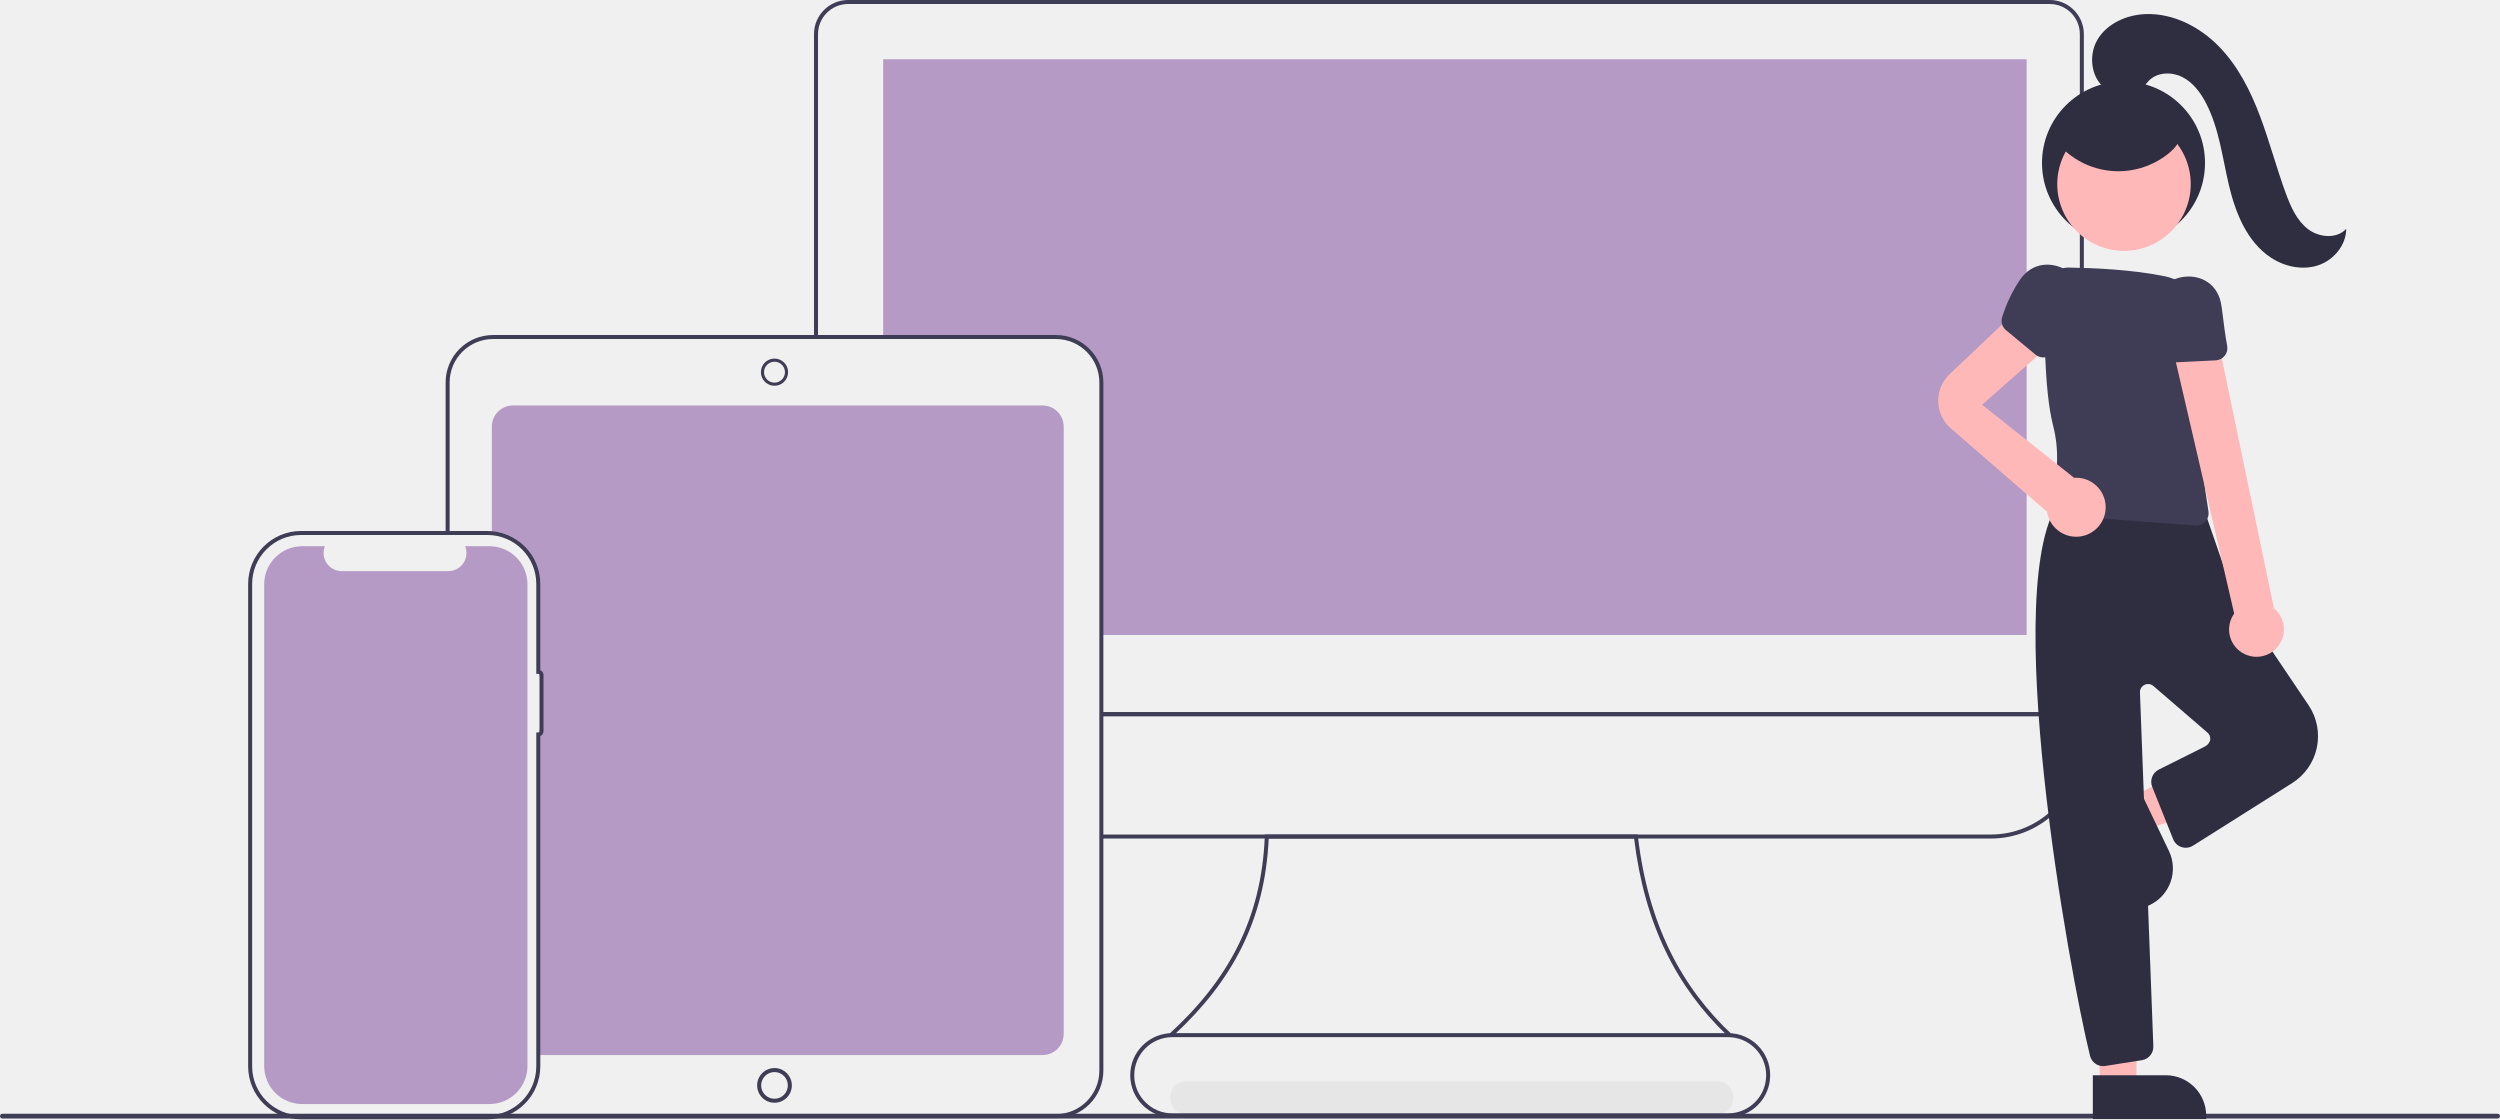
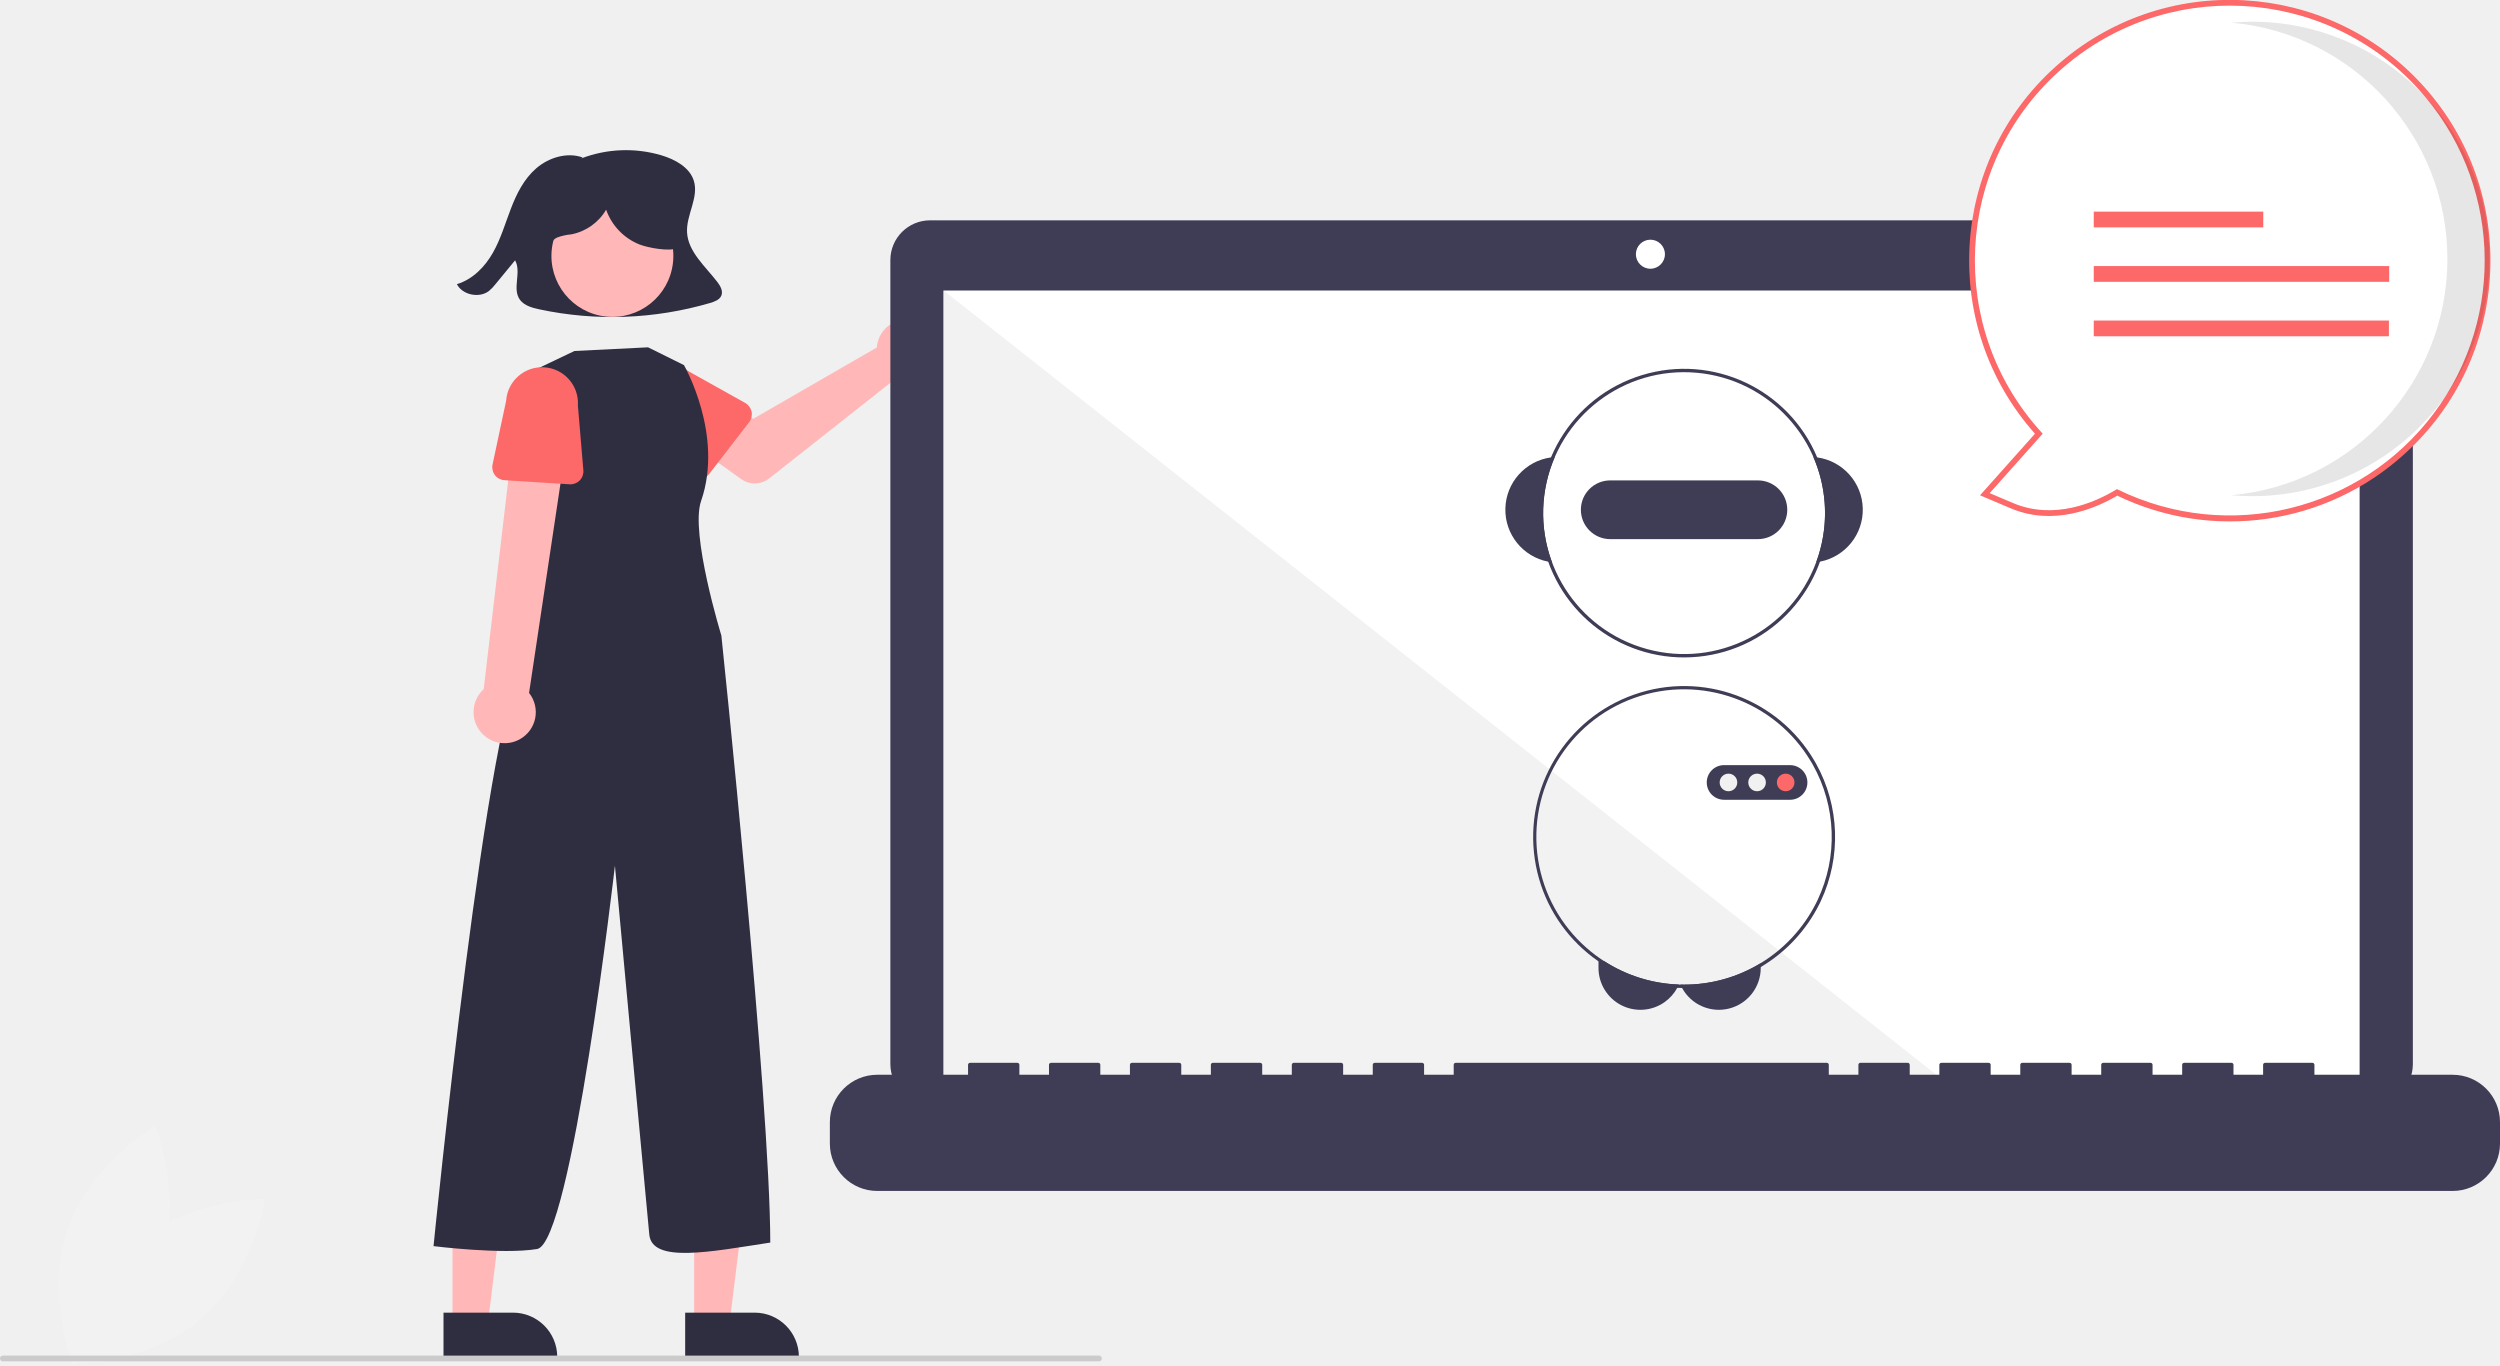
- <svg xmlns="http://www.w3.org/2000/svg" id="b849a2f0-74e0-42be-b224-12e88fa50e48" data-name="Layer 1" width="920.109" height="411.952" viewBox="0 0 920.109 411.952">
-   <path d="M576.472,654.024H772.063c7.721,0,7.734-12,0-12H576.472c-7.721,0-7.734,12,0,12Z" transform="translate(-139.9456 -244.0239)" fill="#e6e6e6" />
-   <path d="M523.665,393.255H328.732a7.777,7.777,0,0,0-7.767,7.767v38.725C330.688,439.976,337,448,338.529,457.741v35.107h.738a.444.444,0,0,1,.443.443v18.681a.444.444,0,0,1-.443.443h-.738V625.323c0,2.481-.025,7.007-.025,7.007H523.665a7.777,7.777,0,0,0,7.767-7.767V401.022A7.777,7.777,0,0,0,523.665,393.255Z" transform="translate(-139.9456 -244.0239)" fill="#b59ac5" />
-   <path d="M885.845,265.834V477.735H544.914V384.439a15.993,15.993,0,0,0-15.978-15.977H464.998V265.834Z" transform="translate(-139.9456 -244.0239)" fill="#b59ac5" />
-   <path d="M906.895,507.607H545.295v-1.477H905.418V256.576a11.088,11.088,0,0,0-11.075-11.075H452.084a11.088,11.088,0,0,0-11.075,11.075V367.505h-1.477V256.576a12.566,12.566,0,0,1,12.552-12.552h442.259A12.566,12.566,0,0,1,906.895,256.576Z" transform="translate(-139.9456 -244.0239)" fill="#3f3d56" />
-   <path d="M872.632,552.645H545.295v-1.477H872.632A32.823,32.823,0,0,0,905.418,518.383V507.607H545.295v-1.477H906.895V518.383A34.301,34.301,0,0,1,872.632,552.645Z" transform="translate(-139.9456 -244.0239)" fill="#3f3d56" />
-   <path d="M775.485,625.002c-18.248-17.522-30.252-40.384-34.111-72.356H606.885c-1.368,29.912-13.296,52.345-34.813,72.278l-2.273.079c22.199-20.118,34.427-42.716,35.641-73.125l.028-.709h137.219l.076.653c3.79,32.514,16.045,55.523,34.743,73.062Z" transform="translate(-139.9456 -244.0239)" fill="#3f3d56" />
-   <path d="M528.58,655.548H321.407v-1.477H528.58a15.995,15.995,0,0,0,15.977-15.977V384.778A15.995,15.995,0,0,0,528.58,368.801H321.407a15.995,15.995,0,0,0-15.977,15.977v54.667H303.953V384.778a17.473,17.473,0,0,1,17.453-17.453H528.58a17.473,17.473,0,0,1,17.453,17.453V638.095A17.473,17.473,0,0,1,528.58,655.548Z" transform="translate(-139.9456 -244.0239)" fill="#3f3d56" />
-   <path d="M424.993,386.007A5.007,5.007,0,1,1,430,381,5.012,5.012,0,0,1,424.993,386.007Zm0-8.856a3.849,3.849,0,1,0,3.849,3.849A3.854,3.854,0,0,0,424.993,377.151Z" transform="translate(-139.9456 -244.0239)" fill="#3f3d56" />
-   <path d="M424.993,649.888a6.388,6.388,0,1,1,6.388-6.389A6.396,6.396,0,0,1,424.993,649.888Zm0-11.3a4.912,4.912,0,1,0,4.912,4.912A4.917,4.917,0,0,0,424.993,638.588Z" transform="translate(-139.9456 -244.0239)" fill="#3f3d56" />
-   <path d="M319.326,655.976h-68.58A19.495,19.495,0,0,1,231.273,636.503V458.919a19.495,19.495,0,0,1,19.473-19.473h68.58a19.495,19.495,0,0,1,19.473,19.473v31.779a1.923,1.923,0,0,1,1.182,1.772l-0,20.678a1.923,1.923,0,0,1-1.182,1.772V636.503A19.495,19.495,0,0,1,319.326,655.976ZM250.746,440.922a18.017,18.017,0,0,0-17.997,17.996V636.503a18.017,18.017,0,0,0,17.997,17.997h68.58A18.017,18.017,0,0,0,337.323,636.503V513.592h.738a.444.444,0,0,0,.443-.443l0-20.678a.444.444,0,0,0-.443-.443h-.738V458.919a18.017,18.017,0,0,0-17.996-17.996Z" transform="translate(-139.9456 -244.0239)" fill="#3f3d56" />
-   <path d="M320.082,445.058h-8.952a6.647,6.647,0,0,1-6.154,9.158H265.687a6.647,6.647,0,0,1-6.154-9.158h-8.361a13.991,13.991,0,0,0-13.991,13.991V636.373a13.991,13.991,0,0,0,13.991,13.991h68.91a13.991,13.991,0,0,0,13.991-13.991h0V459.049A13.991,13.991,0,0,0,320.082,445.058Z" transform="translate(-139.9456 -244.0239)" fill="#b59ac5" />
-   <path d="M1059.175,655.687H140.825a.879.879,0,1,1,0-1.758h918.351a.879.879,0,1,1,0,1.758Z" transform="translate(-139.9456 -244.0239)" fill="#3f3d56" />
-   <path d="M775.941,655.273H571.424a15.505,15.505,0,1,1,0-31.01H775.941a15.505,15.505,0,0,1,0,31.01ZM571.424,625.74a14.028,14.028,0,0,0,0,28.056H775.941a14.028,14.028,0,0,0,0-28.056Z" transform="translate(-139.9456 -244.0239)" fill="#3f3d56" />
-   <polygon points="784.495 293.196 790.223 305.172 839.14 288.778 830.686 271.103 784.495 293.196" fill="#ffb8b8" />
-   <path d="M907.504,547.254h41.721a0,0,0,0,1,0,0v16.119a0,0,0,0,1,0,0H922.391a14.887,14.887,0,0,1-14.887-14.887v-1.233A0,0,0,0,1,907.504,547.254Z" transform="translate(688.0305 1388.396) rotate(-115.5616)" fill="#2f2e41" />
-   <polygon points="772.964 400.141 786.231 399.693 786.789 348.049 771.237 348.967 772.964 400.141" fill="#ffb8b8" />
-   <path d="M910.199,639.762h41.721a0,0,0,0,1,0,0v16.119a0,0,0,0,1,0,0H925.085a14.887,14.887,0,0,1-14.887-14.887v-1.233A0,0,0,0,1,910.199,639.762Z" transform="translate(1722.172 1051.619) rotate(180)" fill="#2f2e41" />
-   <path d="M914.001,636.407a4.974,4.974,0,0,1-4.83-3.786c-7.268-29.201-34.311-176.333-10.397-205.23l.208-.252.316-.08c1.679-.425,33.325-10.223,51.894,5.071l.217.179,10.334,29.915,27.859,41.355a20.403,20.403,0,0,1-6.033,28.654l-36.582,23.085a5.009,5.009,0,0,1-5.753-.405,5.061,5.061,0,0,1-1.5-2.092l-7.688-19.22a5.03,5.03,0,0,1,2.406-6.329l17.139-8.57a3.674,3.674,0,0,0,1.83-2.504,2.959,2.959,0,0,0-1.029-2.543l-19.896-17.151a3,3,0,0,0-4.957,2.385l4.932,130.203a5.002,5.002,0,0,1-4.217,5.128L914.8,636.343A5.049,5.049,0,0,1,914.001,636.407Z" transform="translate(-139.9456 -244.0239)" fill="#2f2e41" />
-   <path d="M948.322,437.437q-.169,0-.34-.013l-49.616-3.675a4.493,4.493,0,0,1-3.914-5.97A47.092,47.092,0,0,0,895.528,400.46c-3.232-12.742-3.308-36.433-3.066-49.421a8.753,8.753,0,0,1,8.281-8.522l0-.018,1,.012c8.083.113,22.916.69,35.053,3.215a18.389,18.389,0,0,1,14.659,17.7c.275,12.058.315,28.379-1.053,37.657-1.154,7.827.978,22.858,2.352,31.122a4.498,4.498,0,0,1-4.433,5.231Z" transform="translate(-139.9456 -244.0239)" fill="#3f3d56" />
-   <path d="M966.035,484.734a10.025,10.025,0,0,1-3.811-14.892L939.308,371.024H956.633l20.224,96.871a10.079,10.079,0,0,1-10.823,16.84Z" transform="translate(-139.9456 -244.0239)" fill="#ffb8b8" />
-   <path d="M857.504,381.729l27.435-25.952,10.336,14.47L869.436,392.985,903.323,419.896c.245-.017.489-.037.738-.037a10.853,10.853,0,1,1-10.746,12.296l-.107.107-35.269-30.567A13.471,13.471,0,0,1,857.504,381.729Z" transform="translate(-139.9456 -244.0239)" fill="#ffb8b8" />
-   <path d="M941.134,377.356a4.47,4.47,0,0,1-4.052-2.554,52.813,52.813,0,0,1-4.468-14.57c-1.19-8.244,4.542-13.148,10.372-14.217,5.671-1.04,12.578,1.454,14.343,9.383a20.451,20.451,0,0,1,.342,2.032c.707,6.011,1.372,10.686,1.977,13.896a4.495,4.495,0,0,1-4.198,5.32l-14.086.704Q941.248,377.356,941.134,377.356Z" transform="translate(-139.9456 -244.0239)" fill="#3f3d56" />
-   <circle cx="781.544" cy="59.981" r="30" fill="#2f2e41" />
-   <circle cx="781.725" cy="67.769" r="24.561" fill="#ffb8b8" />
-   <path d="M878.078,365.403a4.47,4.47,0,0,1-1.262-4.621,52.813,52.813,0,0,1,6.551-13.76c4.693-6.882,12.232-6.624,17.252-3.473,4.883,3.065,8.29,9.57,4.235,16.608a20.453,20.453,0,0,1-1.121,1.729c-3.54,4.909-6.208,8.805-7.931,11.58a4.495,4.495,0,0,1-6.69,1.086l-10.86-8.998Q878.162,365.48,878.078,365.403Z" transform="translate(-139.9456 -244.0239)" fill="#3f3d56" />
-   <path d="M915.662,277.213c-6.037-3.602-7.344-12.572-3.747-18.612s10.865-9.191,17.891-9.398c10.037-.297,19.73,4.701,26.756,11.875s11.662,16.357,15.194,25.757,6.068,19.148,9.55,28.567c1.786,4.833,3.986,9.796,8.073,12.934s10.583,3.705,14.076-.083c-.013,6.061-4.66,11.571-10.423,13.447s-12.283.459-17.335-2.889c-8.765-5.808-12.997-16.411-15.416-26.644s-3.61-20.955-8.474-30.278c-2.015-3.863-4.776-7.532-8.661-9.503s-9.061-1.841-12.187,1.194c-1.448,1.406-2.385,3.323-4.028,4.495a8.047,8.047,0,0,1-7.036.733,23.801,23.801,0,0,1-6.362-3.59" transform="translate(-139.9456 -244.0239)" fill="#2f2e41" />
-   <path d="M896.02,295.198a29.383,29.383,0,0,0,42.121,5.258c2.385-1.94,4.6-4.614,4.45-7.685-.153-3.145-2.724-5.616-5.349-7.355a34.484,34.484,0,0,0-23.404-5.378c-4.675.628-9.364,2.332-12.675,5.692s-4.96,8.586-3.253,12.983" transform="translate(-139.9456 -244.0239)" fill="#2f2e41" />
+ <svg xmlns="http://www.w3.org/2000/svg" id="b6aa0626-c548-43ac-b721-fcff4f949bc4" data-name="Layer 1" width="868.98" height="474.67" viewBox="0 0 868.98 474.67">
+   <path d="M212.969,644.948c-18.517,15.79-22.361,41.687-22.361,41.687s26.179.297,44.697-15.493,22.361-41.687,22.361-41.687S231.486,629.158,212.969,644.948Z" transform="translate(-165.5099 -212.6649)" fill="#f2f2f2" />
+   <path d="M221.526,651.23c-7.888,23.022-30.565,36.105-30.565,36.105s-9.889-24.242-2.001-47.263,30.565-36.105,30.565-36.105S229.413,628.208,221.526,651.23Z" transform="translate(-165.5099 -212.6649)" fill="#f2f2f2" />
+   <path d="M414.811,310.625c-4.19-5.429-10.111-10.452-10.486-17.152-.344-6.144,4.238-12.245,2.306-18.123-1.486-4.52-6.387-7.247-11.177-8.691a43.439,43.439,0,0,0-27.916,1.075l.485-.342c-5.452-1.942-11.825.063-16.115,3.776-4.29,3.713-6.839,8.861-8.817,14.019-1.979,5.158-3.511,10.505-6.26,15.341-2.749,4.836-6.958,9.234-12.51,10.905,1.859,3.708,7.67,4.98,11.078,2.425a14.014,14.014,0,0,0,2.331-2.41q3.409-4.146,6.819-8.292c2.339,4.16-1.155,9.901,1.72,13.752,1.482,1.986,4.19,2.74,6.705,3.281a121.277,121.277,0,0,0,59.331-2.201c1.55-.457,3.261-1.086,3.904-2.489C416.951,313.879,415.912,312.053,414.811,310.625Z" transform="translate(-165.5099 -212.6649)" fill="#2f2e41" />
+   <path d="M470.538,331.812a10.527,10.527,0,0,0-.239,1.64l-42.957,24.782L416.9,352.223,405.769,366.796,423.219,379.233a8,8,0,0,0,9.598-.234l44.297-34.946a10.497,10.497,0,1,0-6.576-12.241Z" transform="translate(-165.5099 -212.6649)" fill="#ffb7b7" />
+   <path d="M425.905,359.408l-13.884,17.994a4.5,4.5,0,0,1-6.804.373l-15.717-16.321A12.497,12.497,0,0,1,404.827,341.709l19.713,11.023a4.5,4.5,0,0,1,1.365,6.676Z" transform="translate(-165.5099 -212.6649)" fill="#fd6868" />
+   <polygon points="241.288 460.267 253.548 460.266 259.38 412.978 241.286 412.979 241.288 460.267" fill="#ffb7b7" />
+   <path d="M403.67,668.929l24.144-.001h.001a15.387,15.387,0,0,1,15.386,15.386v.5l-39.531.001Z" transform="translate(-165.5099 -212.6649)" fill="#2f2e41" />
+   <polygon points="157.288 460.267 169.548 460.266 175.38 412.978 157.286 412.979 157.288 460.267" fill="#ffb7b7" />
+   <path d="M319.67,668.929l24.144-.001h.001a15.387,15.387,0,0,1,15.386,15.386v.5l-39.531.001Z" transform="translate(-165.5099 -212.6649)" fill="#2f2e41" />
+   <circle cx="378.374" cy="301.628" r="21.188" transform="translate(-128.2503 432.1653) rotate(-83.7356)" fill="#ffb7b7" />
+   <path d="M390.771,333.391l12.482,6.184s13.947,24.237,5.947,47.237c-3.884,11.167,7.053,46.763,7.053,46.763s16.947,161.237,17,211c-21.053,3.237-41.053,7.237-42.053-2.763s-11.947-128.237-11.947-128.237-15.053,131.237-27.053,133.237-36-1-36-1,19.053-192.237,32.053-204.237l2-10-.053-89.763,14.978-7.148Z" transform="translate(-165.5099 -212.6649)" fill="#2f2e41" />
+   <path d="M346.118,469.662a10.743,10.743,0,0,0,3.291-16.14l14.517-96.762-18.966-.91-11.316,96.361a10.801,10.801,0,0,0,12.474,17.451Z" transform="translate(-165.5099 -212.6649)" fill="#ffb7b7" />
+   <path d="M363.514,381.004l-22.682-1.432a4.5,4.5,0,0,1-4.118-5.429l4.726-22.16a12.497,12.497,0,0,1,24.94,1.648l1.901,22.505a4.5,4.5,0,0,1-4.768,4.868Z" transform="translate(-165.5099 -212.6649)" fill="#fd6868" />
+   <path d="M990.396,289.249H488.802a13.806,13.806,0,0,0-13.806,13.806V582.534a13.806,13.806,0,0,0,13.806,13.806H990.396a13.806,13.806,0,0,0,13.806-13.806V303.055a13.806,13.806,0,0,0-13.806-13.806Z" transform="translate(-165.5099 -212.6649)" fill="#3f3d56" />
+   <rect x="327.996" y="100.983" width="492.186" height="277.644" fill="#fff" />
+   <circle cx="573.668" cy="88.363" r="5.048" fill="#fff" />
+   <polygon points="679.425 378.627 327.996 378.627 327.996 100.983 679.425 378.627" fill="#f2f2f2" style="isolation:isolate" />
+   <path d="M1018.021,586.244H969.987v-3.461a.686.686,0,0,0-.686-.686h-16.469a.686.686,0,0,0-.686.686v3.461H941.853v-3.461a.686.686,0,0,0-.686-.686H924.698a.686.686,0,0,0-.686.686h0v3.461h-10.293v-3.461a.686.686,0,0,0-.686-.686H896.563a.686.686,0,0,0-.686.686h0v3.461h-10.293v-3.461a.686.686,0,0,0-.686-.686H868.429a.686.686,0,0,0-.686.686v3.461h-10.293v-3.461a.686.686,0,0,0-.686-.686H840.295a.686.686,0,0,0-.686.686h0v3.461H829.316v-3.461a.686.686,0,0,0-.686-.686H812.16a.686.686,0,0,0-.686.686h0v3.461h-10.293v-3.461a.686.686,0,0,0-.686-.686H671.489a.686.686,0,0,0-.686.686h0v3.461H660.51v-3.461a.686.686,0,0,0-.686-.686H643.355a.686.686,0,0,0-.686.686h0v3.461H632.375v-3.461a.686.686,0,0,0-.686-.686H615.22a.686.686,0,0,0-.686.686h0v3.461H604.241v-3.461a.686.686,0,0,0-.686-.686H587.086a.686.686,0,0,0-.686.686h0v3.461h-10.293v-3.461a.686.686,0,0,0-.686-.686H558.952a.686.686,0,0,0-.686.686h0v3.461H547.972v-3.461a.686.686,0,0,0-.686-.686H530.817a.686.686,0,0,0-.686.686v3.461h-10.293v-3.461a.686.686,0,0,0-.686-.686H502.683a.686.686,0,0,0-.686.686h0v3.461H470.431a16.469,16.469,0,0,0-16.469,16.469v7.447a16.469,16.469,0,0,0,16.469,16.469h547.59a16.469,16.469,0,0,0,16.469-16.469V602.712A16.469,16.469,0,0,0,1018.021,586.244Z" transform="translate(-165.5099 -212.6649)" fill="#3f3d56" />
+   <path d="M749.066,554.886a12.089,12.089,0,0,1-.554,1.143,14.627,14.627,0,0,1-4.433,4.987,14.564,14.564,0,0,1-22.946-11.911V546.755h1.995A50.942,50.942,0,0,0,749.066,554.886Z" transform="translate(-165.5099 -212.6649)" fill="#3f3d56" />
+   <path d="M777.53,547.443v1.662a14.559,14.559,0,0,1-27.344,6.97,12.16,12.16,0,0,1-.577-1.172c.426.012.846.018,1.272.018A51.018,51.018,0,0,0,777.53,547.443Z" transform="translate(-165.5099 -212.6649)" fill="#3f3d56" />
+   <path d="M797.152,371.656c-.437-.064-.881-.105-1.324-.134a48.982,48.982,0,0,1,.974,36.577c.443-.052.881-.122,1.318-.204a18.374,18.374,0,0,0-.968-36.239Z" transform="translate(-165.5099 -212.6649)" fill="#3f3d56" />
+   <path d="M705.933,371.522c-.443.029-.887.07-1.324.134a18.374,18.374,0,0,0-.968,36.239c.437.082.875.152,1.318.204a48.986,48.986,0,0,1,.974-36.577Z" transform="translate(-165.5099 -212.6649)" fill="#3f3d56" />
+   <path d="M797.152,371.656a50.156,50.156,0,1,0,3.891,19.365A50.228,50.228,0,0,0,797.152,371.656Zm-.35,36.443a48.982,48.982,0,1,1,3.074-17.078A49.067,49.067,0,0,1,796.802,408.099Z" transform="translate(-165.5099 -212.6649)" fill="#3f3d56" />
+   <path d="M776.545,379.647H725.216a10.207,10.207,0,0,0,0,20.415h51.328a10.207,10.207,0,0,0,0-20.415Z" transform="translate(-165.5099 -212.6649)" fill="#3f3d56" />
+   <path d="M796.802,478.185q-.28-.516-.578-1.015c-.006-.012-.012-.018-.017-.029a52.474,52.474,0,1,0-47.694,78.888c.554.029,1.114.047,1.674.047.234.012.461.012.694.012a52.108,52.108,0,0,0,26.65-7.285A52.843,52.843,0,0,0,797.91,526.9c.006-.012.012-.018.017-.029.175-.35.344-.706.513-1.067a52.419,52.419,0,0,0-1.639-47.619Zm.502,47.298q-.254.543-.525,1.067a51.686,51.686,0,0,1-19.248,20.893,51.018,51.018,0,0,1-26.65,7.478c-.426,0-.846-.006-1.272-.018q-.271,0-.543-.017a51.326,51.326,0,1,1,45.974-77.418c.006.012.012.017.017.029.204.332.402.671.589,1.009a51.263,51.263,0,0,1,1.656,46.977Z" transform="translate(-165.5099 -212.6649)" fill="#3f3d56" />
+   <path d="M791.226,479.737A6.067,6.067,0,0,0,787.726,478.611H764.786a6.025,6.025,0,1,0,0,12.05H787.726a5.959,5.959,0,0,0,1.219-.122,6.619,6.619,0,0,0,1.167-.367,6.023,6.023,0,0,0,1.114-10.435Z" transform="translate(-165.5099 -212.6649)" fill="#3f3d56" />
+   <circle cx="600.803" cy="271.971" r="3.059" fill="#f1f1f1" />
+   <circle cx="610.745" cy="271.971" r="3.059" fill="#f1f1f1" />
+   <circle cx="620.686" cy="271.971" r="3.059" fill="#fd6868" />
+   <path d="M901.407,383.818c-7.955,4.771-22.128,10.749-36.611,4.605l-9.362-3.971,18.761-21.031a89.602,89.602,0,1,1,27.212,20.397Z" transform="translate(-165.5099 -212.6649)" fill="#fff" />
+   <path d="M901.456,384.952c-7.644,4.488-22.205,10.69-37.051,4.392l-10.647-4.516,19.094-21.404a90.602,90.602,0,1,1,128.58,6.914h0a90.198,90.198,0,0,1-99.977,14.614Zm104.74-141.25A88.602,88.602,0,1,0,874.935,362.749l.604.666-18.431,20.661L865.186,387.503c14.338,6.082,28.525-.236,35.706-4.542l.464-.279.487.237a88.602,88.602,0,0,0,104.352-139.216Z" transform="translate(-165.5099 -212.6649)" fill="#fd6868" />
+   <path d="M1016.209,302.667a82.46,82.46,0,0,0-75.168-82.132c2.402-.21,4.831-.324,7.288-.324a82.456,82.456,0,0,1,0,164.913c-2.453,0-4.878-.115-7.276-.325A82.46,82.46,0,0,0,1016.209,302.667Z" transform="translate(-165.5099 -212.6649)" opacity="0.1" style="isolation:isolate" />
+   <rect x="727.772" y="73.559" width="58.92" height="5.472" fill="#fd6868" />
+   <rect x="727.772" y="92.487" width="102.692" height="5.472" fill="#fd6868" />
+   <rect x="727.772" y="111.415" width="102.591" height="5.472" fill="#fd6868" />
+   <path d="M547.51,685.859h-381a1,1,0,0,1,0-2h381a1,1,0,0,1,0,2Z" transform="translate(-165.5099 -212.6649)" fill="#cbcbcb" />
+   <path d="M400.58,287.855c-.826-3.745-3.507-6.849-6.597-9.121a27.017,27.017,0,0,0-34.537,2.1,17.649,17.649,0,0,0-5.334,8.549,10.486,10.486,0,0,0,2.235,9.548l.423.265c-.384-1.628.881-3.255,2.392-3.973a19.11,19.11,0,0,1,4.878-1.094,17.935,17.935,0,0,0,12.157-8.578,20.254,20.254,0,0,0,11.607,12.097c2.8,1.095,10.492,2.601,13.158,1.211C404.363,297.086,401.406,291.601,400.58,287.855Z" transform="translate(-165.5099 -212.6649)" fill="#2f2e41" />
</svg>
